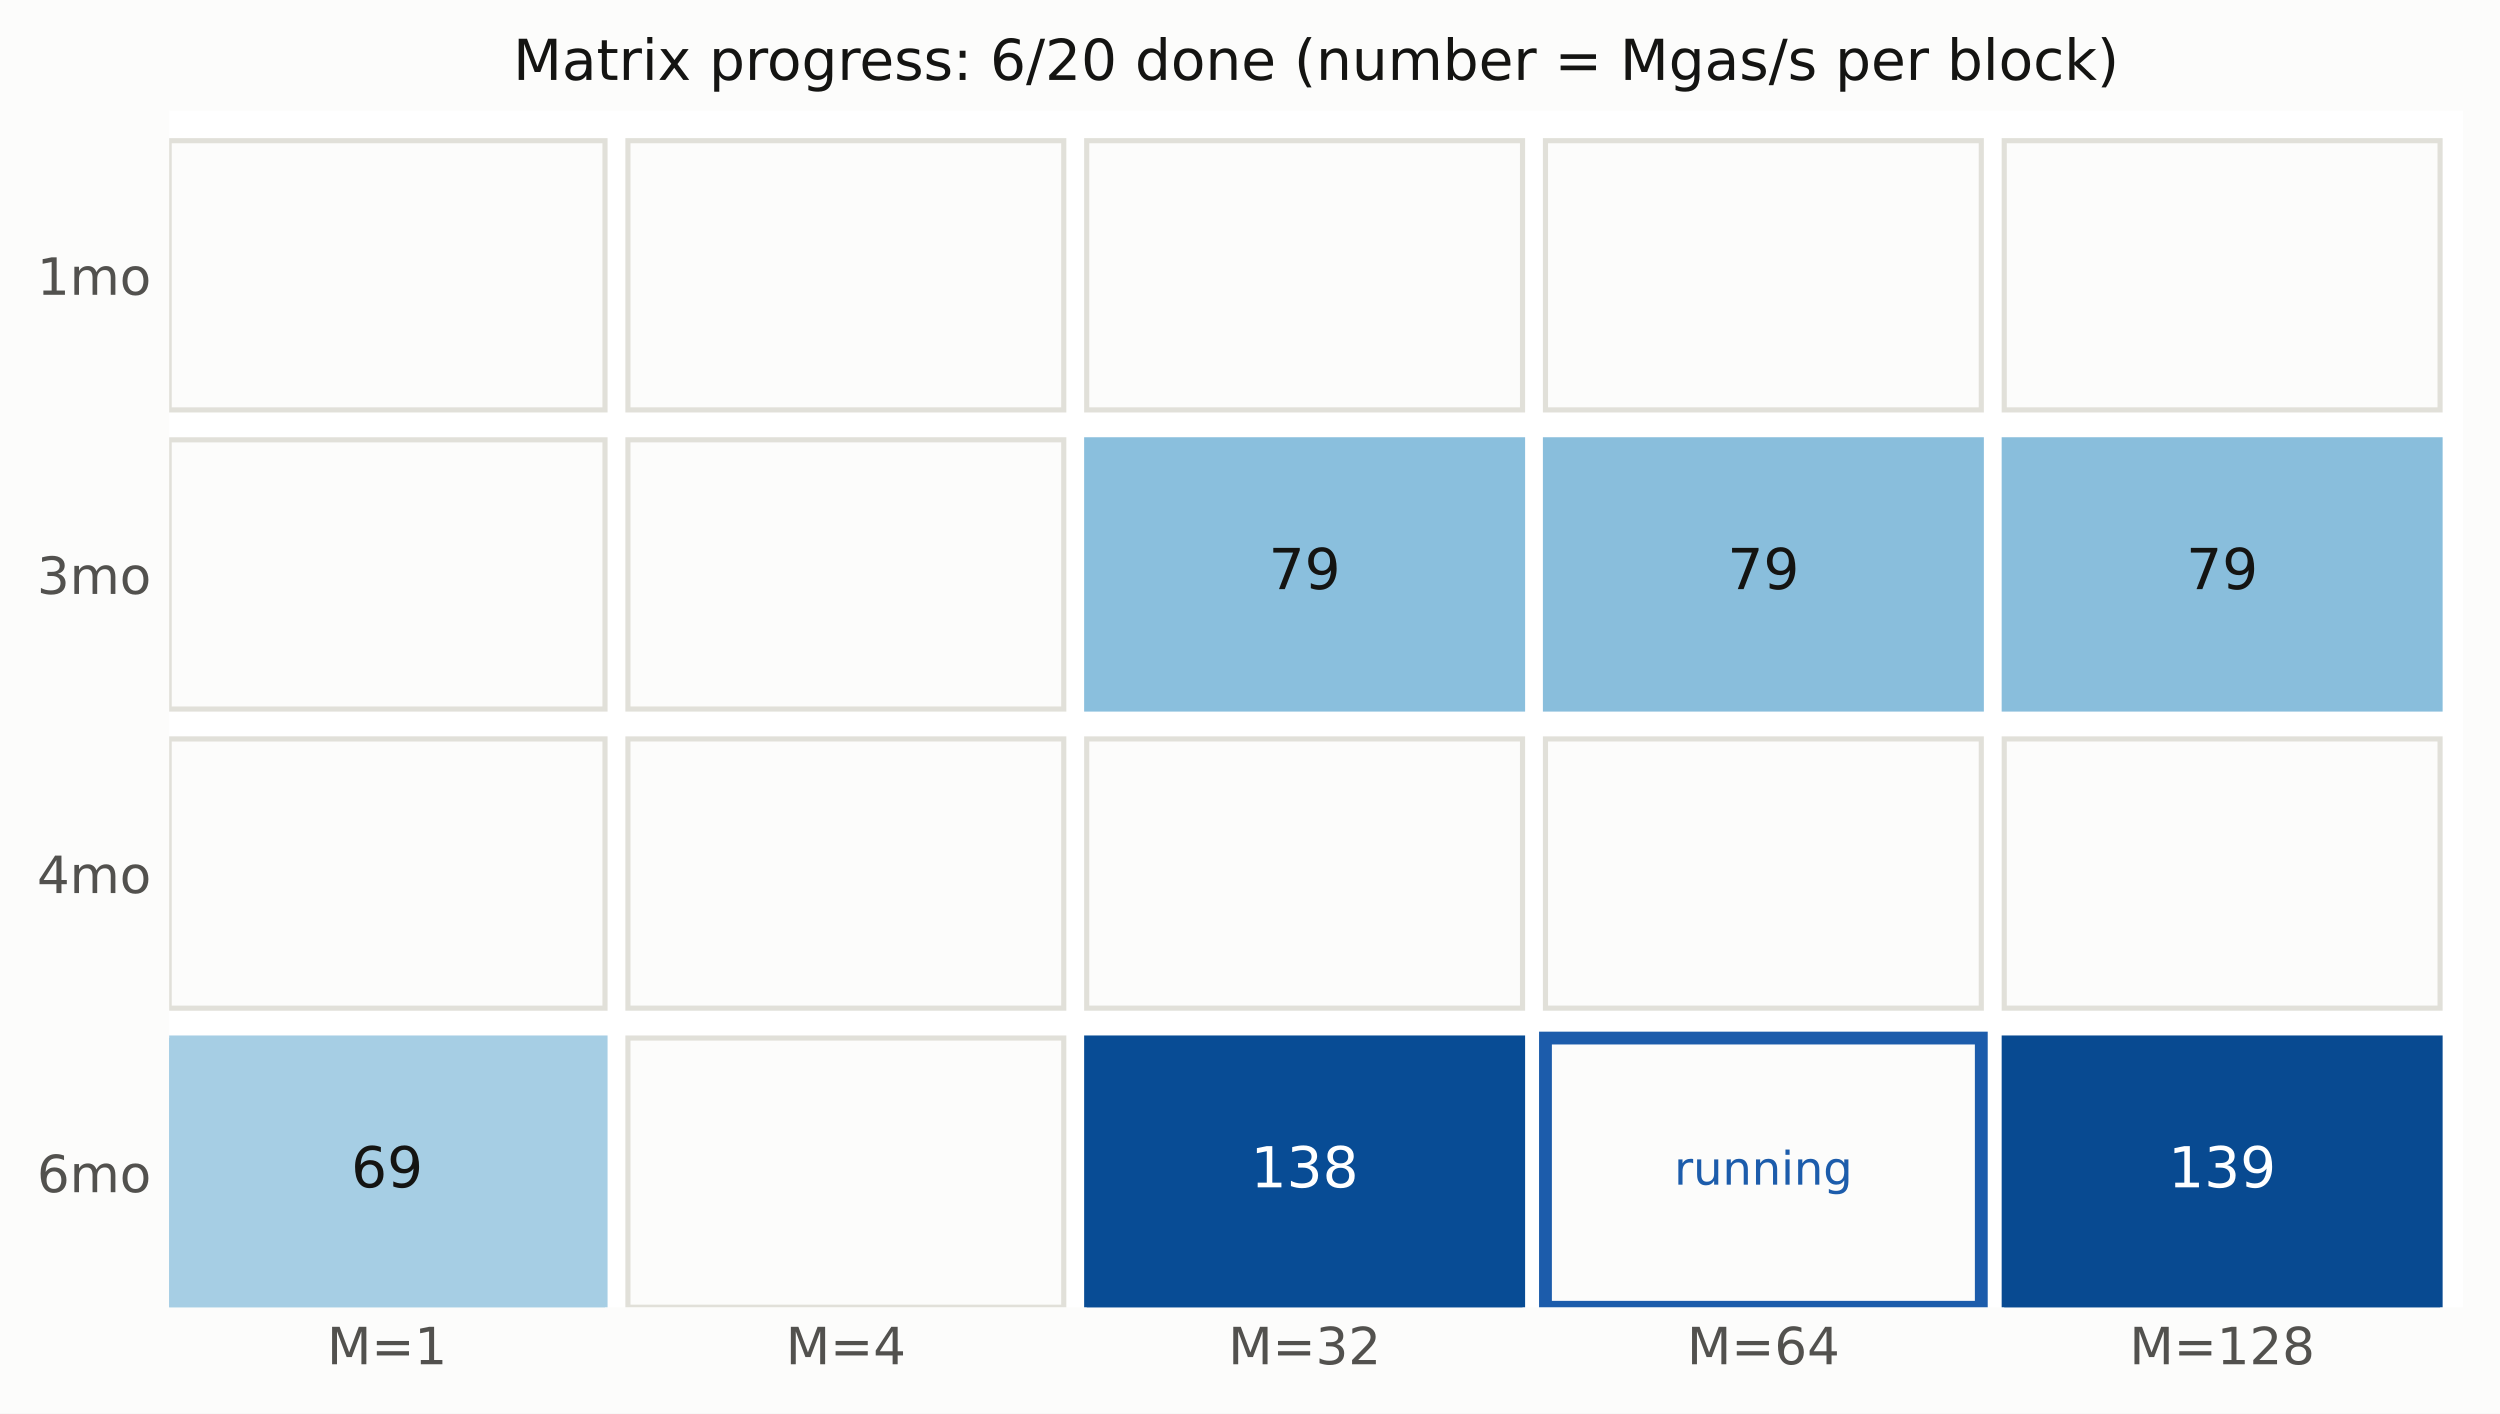
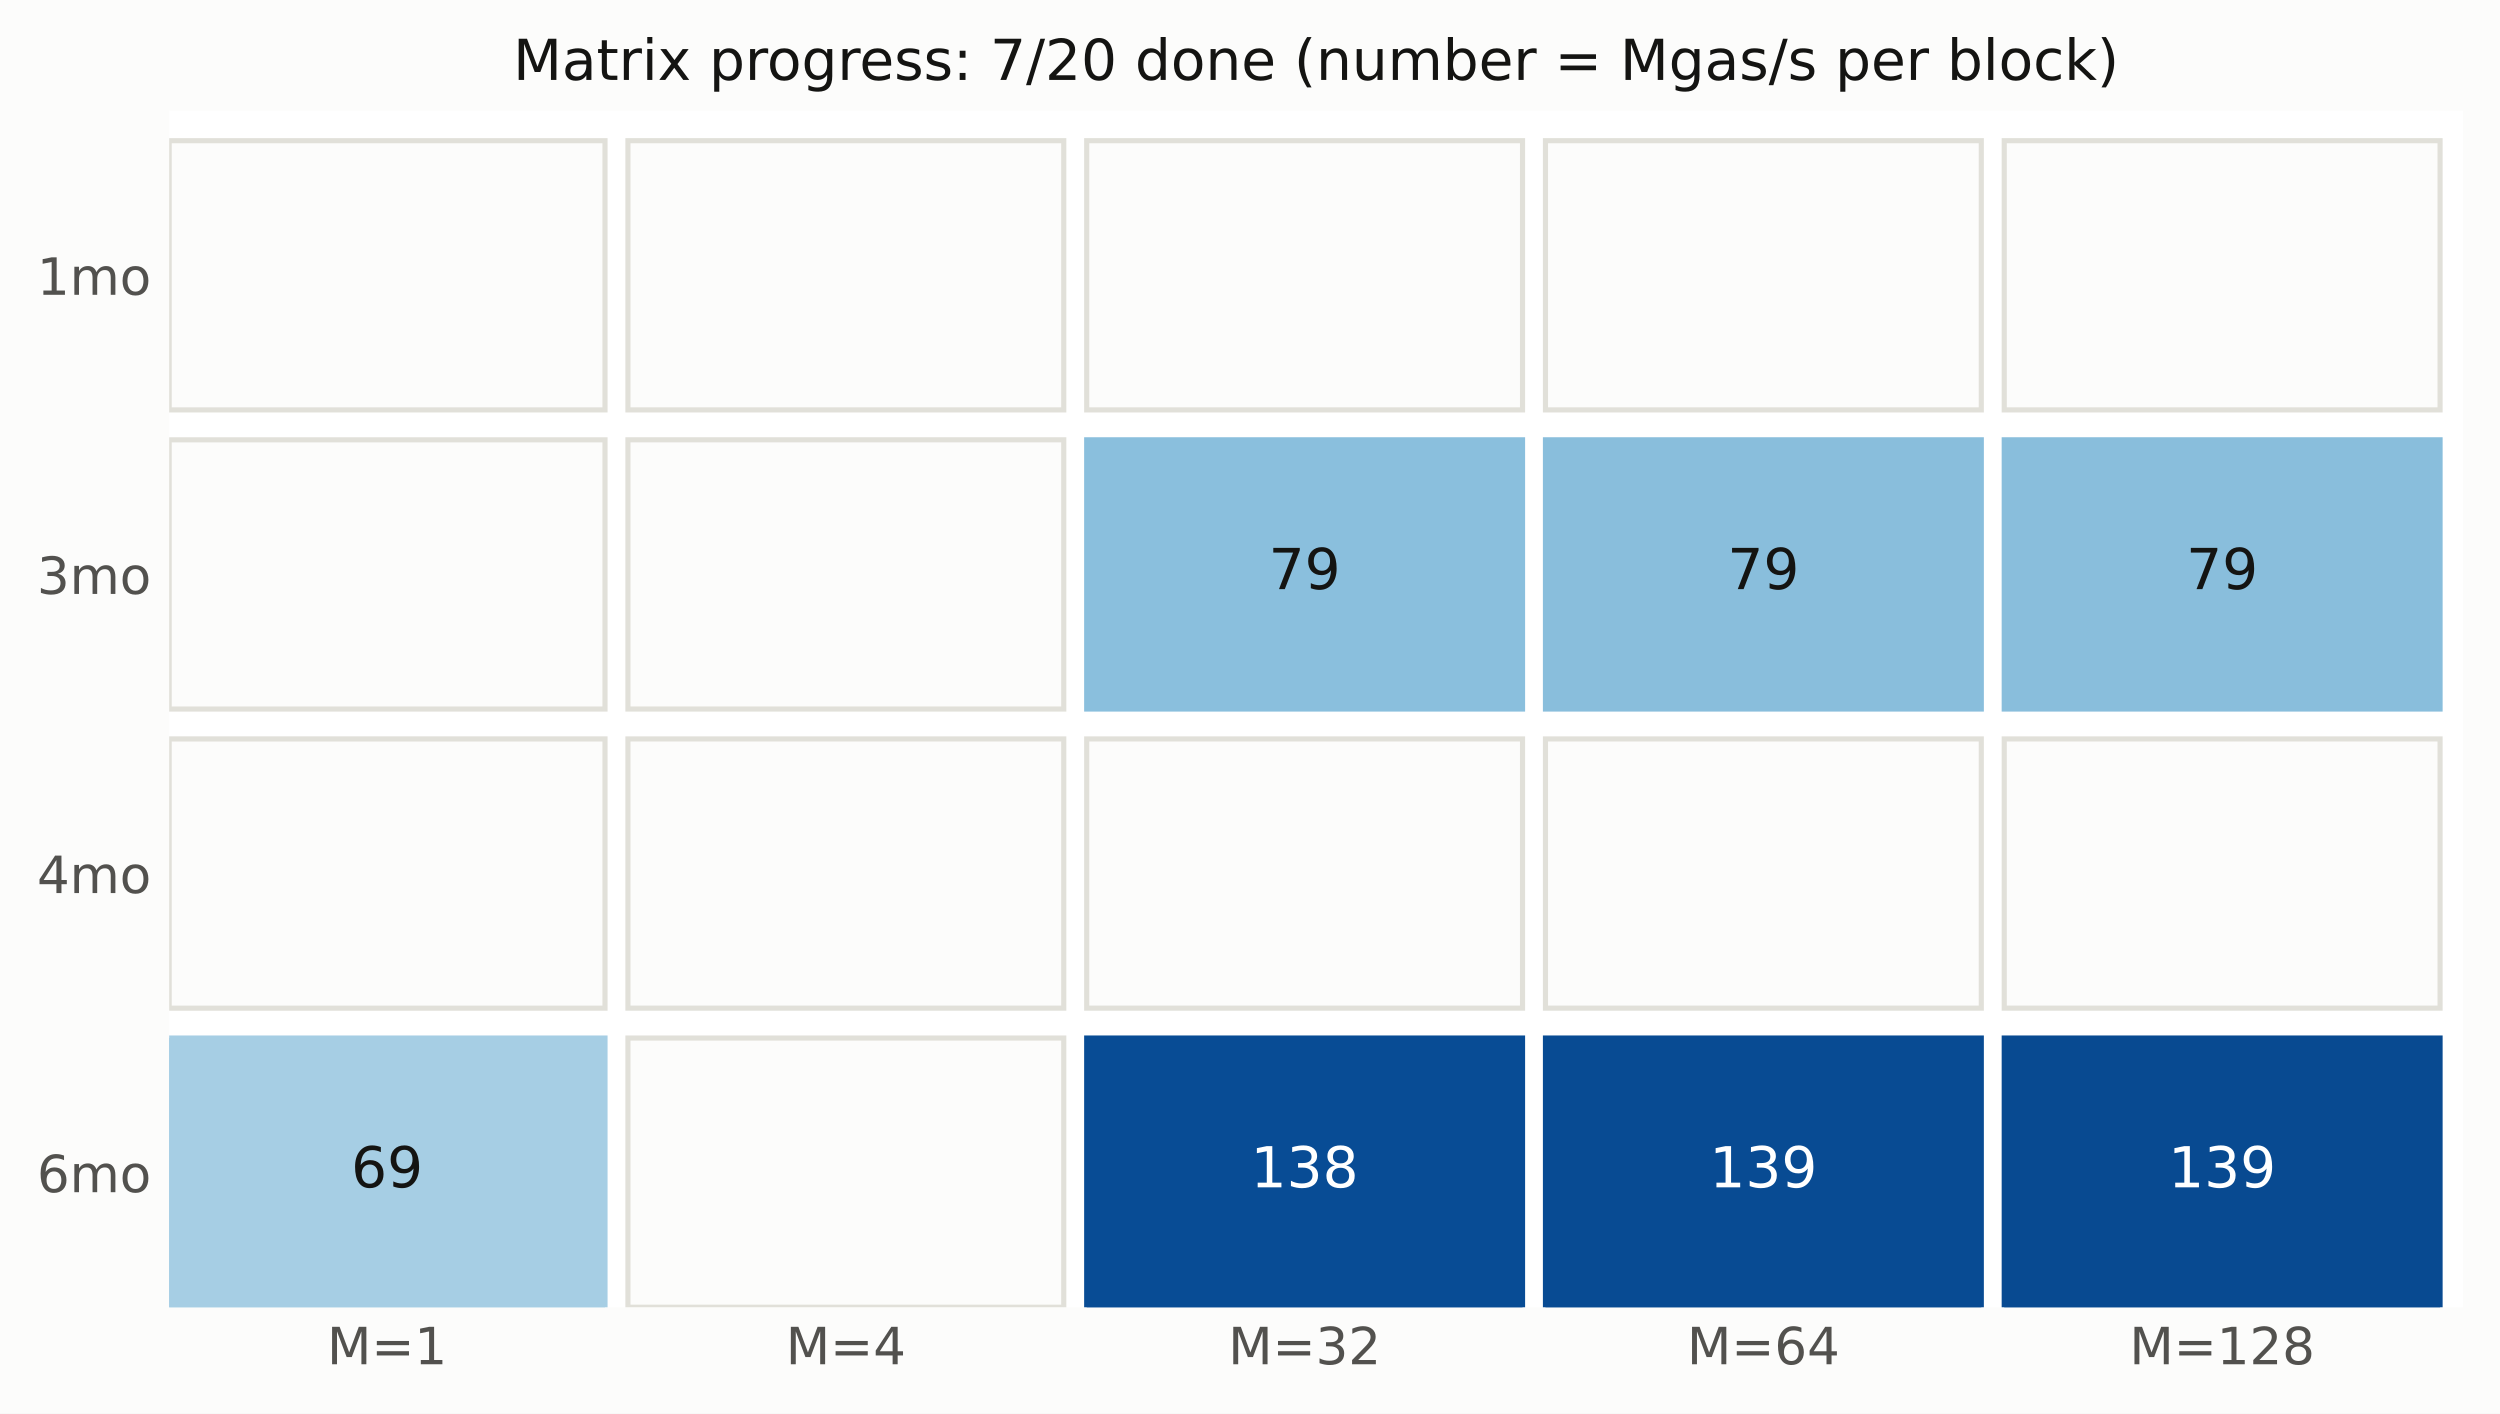
<svg xmlns="http://www.w3.org/2000/svg" xmlns:xlink="http://www.w3.org/1999/xlink" width="486.522pt" height="275.106pt" viewBox="0 0 486.522 275.106" version="1.1">
  <defs>
    <style type="text/css">*{stroke-linejoin: round; stroke-linecap: butt}</style>
  </defs>
  <g id="figure_1">
    <g id="patch_1">
      <path d="M 0 275.106  L 486.522 275.106  L 486.522 0  L 0 0  z " style="fill: #fcfcfb" />
    </g>
    <g id="axes_1">
      <g id="patch_2">
        <path d="M 32.922 254.406  L 479.322 254.406  L 479.322 21.558  L 32.922 21.558  z " style="fill: #ffffff" />
      </g>
      <g id="patch_3">
-         <path d="M 32.922 79.77  L 117.738 79.77  L 117.738 27.379  L 32.922 27.379  z " clip-path="url(#pc3a6007078)" style="fill: #fcfcfb; stroke: #e1e0d9; stroke-linejoin: miter" />
+         <path d="M 32.922 79.77  L 117.738 79.77  L 117.738 27.379  L 32.922 27.379  z " clip-path="url(#p44c7086078)" style="fill: #fcfcfb; stroke: #e1e0d9; stroke-linejoin: miter" />
      </g>
      <g id="patch_4">
-         <path d="M 122.202 79.77  L 207.018 79.77  L 207.018 27.379  L 122.202 27.379  z " clip-path="url(#pc3a6007078)" style="fill: #fcfcfb; stroke: #e1e0d9; stroke-linejoin: miter" />
+         <path d="M 122.202 79.77  L 207.018 79.77  L 207.018 27.379  L 122.202 27.379  z " clip-path="url(#p44c7086078)" style="fill: #fcfcfb; stroke: #e1e0d9; stroke-linejoin: miter" />
      </g>
      <g id="patch_5">
-         <path d="M 211.482 79.77  L 296.298 79.77  L 296.298 27.379  L 211.482 27.379  z " clip-path="url(#pc3a6007078)" style="fill: #fcfcfb; stroke: #e1e0d9; stroke-linejoin: miter" />
+         <path d="M 211.482 79.77  L 296.298 79.77  L 296.298 27.379  L 211.482 27.379  z " clip-path="url(#p44c7086078)" style="fill: #fcfcfb; stroke: #e1e0d9; stroke-linejoin: miter" />
      </g>
      <g id="patch_6">
-         <path d="M 300.762 79.77  L 385.578 79.77  L 385.578 27.379  L 300.762 27.379  z " clip-path="url(#pc3a6007078)" style="fill: #fcfcfb; stroke: #e1e0d9; stroke-linejoin: miter" />
+         <path d="M 300.762 79.77  L 385.578 79.77  L 385.578 27.379  L 300.762 27.379  z " clip-path="url(#p44c7086078)" style="fill: #fcfcfb; stroke: #e1e0d9; stroke-linejoin: miter" />
      </g>
      <g id="patch_7">
-         <path d="M 390.042 79.77  L 474.858 79.77  L 474.858 27.379  L 390.042 27.379  z " clip-path="url(#pc3a6007078)" style="fill: #fcfcfb; stroke: #e1e0d9; stroke-linejoin: miter" />
+         <path d="M 390.042 79.77  L 474.858 79.77  L 474.858 27.379  L 390.042 27.379  z " clip-path="url(#p44c7086078)" style="fill: #fcfcfb; stroke: #e1e0d9; stroke-linejoin: miter" />
      </g>
      <g id="patch_8">
-         <path d="M 32.922 137.982  L 117.738 137.982  L 117.738 85.591  L 32.922 85.591  z " clip-path="url(#pc3a6007078)" style="fill: #fcfcfb; stroke: #e1e0d9; stroke-linejoin: miter" />
+         <path d="M 32.922 137.982  L 117.738 137.982  L 117.738 85.591  L 32.922 85.591  z " clip-path="url(#p44c7086078)" style="fill: #fcfcfb; stroke: #e1e0d9; stroke-linejoin: miter" />
      </g>
      <g id="patch_9">
-         <path d="M 122.202 137.982  L 207.018 137.982  L 207.018 85.591  L 122.202 85.591  z " clip-path="url(#pc3a6007078)" style="fill: #fcfcfb; stroke: #e1e0d9; stroke-linejoin: miter" />
+         <path d="M 122.202 137.982  L 207.018 137.982  L 207.018 85.591  L 122.202 85.591  z " clip-path="url(#p44c7086078)" style="fill: #fcfcfb; stroke: #e1e0d9; stroke-linejoin: miter" />
      </g>
      <g id="patch_10">
-         <path d="M 211.482 137.982  L 296.298 137.982  L 296.298 85.591  L 211.482 85.591  z " clip-path="url(#pc3a6007078)" style="fill: #8abfdd; stroke: #8abfdd; stroke-linejoin: miter" />
+         <path d="M 211.482 137.982  L 296.298 137.982  L 296.298 85.591  L 211.482 85.591  z " clip-path="url(#p44c7086078)" style="fill: #8abfdd; stroke: #8abfdd; stroke-linejoin: miter" />
      </g>
      <g id="patch_11">
-         <path d="M 300.762 137.982  L 385.578 137.982  L 385.578 85.591  L 300.762 85.591  z " clip-path="url(#pc3a6007078)" style="fill: #89bedc; stroke: #89bedc; stroke-linejoin: miter" />
+         <path d="M 300.762 137.982  L 385.578 137.982  L 385.578 85.591  L 300.762 85.591  z " clip-path="url(#p44c7086078)" style="fill: #89bedc; stroke: #89bedc; stroke-linejoin: miter" />
      </g>
      <g id="patch_12">
-         <path d="M 390.042 137.982  L 474.858 137.982  L 474.858 85.591  L 390.042 85.591  z " clip-path="url(#pc3a6007078)" style="fill: #89bedc; stroke: #89bedc; stroke-linejoin: miter" />
+         <path d="M 390.042 137.982  L 474.858 137.982  L 474.858 85.591  L 390.042 85.591  z " clip-path="url(#p44c7086078)" style="fill: #89bedc; stroke: #89bedc; stroke-linejoin: miter" />
      </g>
      <g id="patch_13">
-         <path d="M 32.922 196.194  L 117.738 196.194  L 117.738 143.803  L 32.922 143.803  z " clip-path="url(#pc3a6007078)" style="fill: #fcfcfb; stroke: #e1e0d9; stroke-linejoin: miter" />
+         <path d="M 32.922 196.194  L 117.738 196.194  L 117.738 143.803  L 32.922 143.803  z " clip-path="url(#p44c7086078)" style="fill: #fcfcfb; stroke: #e1e0d9; stroke-linejoin: miter" />
      </g>
      <g id="patch_14">
-         <path d="M 122.202 196.194  L 207.018 196.194  L 207.018 143.803  L 122.202 143.803  z " clip-path="url(#pc3a6007078)" style="fill: #fcfcfb; stroke: #e1e0d9; stroke-linejoin: miter" />
+         <path d="M 122.202 196.194  L 207.018 196.194  L 207.018 143.803  L 122.202 143.803  z " clip-path="url(#p44c7086078)" style="fill: #fcfcfb; stroke: #e1e0d9; stroke-linejoin: miter" />
      </g>
      <g id="patch_15">
-         <path d="M 211.482 196.194  L 296.298 196.194  L 296.298 143.803  L 211.482 143.803  z " clip-path="url(#pc3a6007078)" style="fill: #fcfcfb; stroke: #e1e0d9; stroke-linejoin: miter" />
+         <path d="M 211.482 196.194  L 296.298 196.194  L 296.298 143.803  L 211.482 143.803  z " clip-path="url(#p44c7086078)" style="fill: #fcfcfb; stroke: #e1e0d9; stroke-linejoin: miter" />
      </g>
      <g id="patch_16">
-         <path d="M 300.762 196.194  L 385.578 196.194  L 385.578 143.803  L 300.762 143.803  z " clip-path="url(#pc3a6007078)" style="fill: #fcfcfb; stroke: #e1e0d9; stroke-linejoin: miter" />
+         <path d="M 300.762 196.194  L 385.578 196.194  L 385.578 143.803  L 300.762 143.803  z " clip-path="url(#p44c7086078)" style="fill: #fcfcfb; stroke: #e1e0d9; stroke-linejoin: miter" />
      </g>
      <g id="patch_17">
-         <path d="M 390.042 196.194  L 474.858 196.194  L 474.858 143.803  L 390.042 143.803  z " clip-path="url(#pc3a6007078)" style="fill: #fcfcfb; stroke: #e1e0d9; stroke-linejoin: miter" />
+         <path d="M 390.042 196.194  L 474.858 196.194  L 474.858 143.803  L 390.042 143.803  z " clip-path="url(#p44c7086078)" style="fill: #fcfcfb; stroke: #e1e0d9; stroke-linejoin: miter" />
      </g>
      <g id="patch_18">
-         <path d="M 32.922 254.406  L 117.738 254.406  L 117.738 202.015  L 32.922 202.015  z " clip-path="url(#pc3a6007078)" style="fill: #a6cee4; stroke: #a6cee4; stroke-linejoin: miter" />
+         <path d="M 32.922 254.406  L 117.738 254.406  L 117.738 202.015  L 32.922 202.015  z " clip-path="url(#p44c7086078)" style="fill: #a6cee4; stroke: #a6cee4; stroke-linejoin: miter" />
      </g>
      <g id="patch_19">
-         <path d="M 122.202 254.406  L 207.018 254.406  L 207.018 202.015  L 122.202 202.015  z " clip-path="url(#pc3a6007078)" style="fill: #fcfcfb; stroke: #e1e0d9; stroke-linejoin: miter" />
+         <path d="M 122.202 254.406  L 207.018 254.406  L 207.018 202.015  L 122.202 202.015  z " clip-path="url(#p44c7086078)" style="fill: #fcfcfb; stroke: #e1e0d9; stroke-linejoin: miter" />
      </g>
      <g id="patch_20">
-         <path d="M 211.482 254.406  L 296.298 254.406  L 296.298 202.015  L 211.482 202.015  z " clip-path="url(#pc3a6007078)" style="fill: #084c95; stroke: #084c95; stroke-linejoin: miter" />
+         <path d="M 211.482 254.406  L 296.298 254.406  L 296.298 202.015  L 211.482 202.015  z " clip-path="url(#p44c7086078)" style="fill: #084c95; stroke: #084c95; stroke-linejoin: miter" />
      </g>
      <g id="patch_21">
-         <path d="M 300.762 254.406  L 385.578 254.406  L 385.578 202.015  L 300.762 202.015  z " clip-path="url(#pc3a6007078)" style="fill: #fcfcfb; stroke: #1c5cab; stroke-width: 2.5; stroke-linejoin: miter" />
+         <path d="M 300.762 254.406  L 385.578 254.406  L 385.578 202.015  L 300.762 202.015  z " clip-path="url(#p44c7086078)" style="fill: #084b93; stroke: #084b93; stroke-linejoin: miter" />
      </g>
      <g id="patch_22">
-         <path d="M 390.042 254.406  L 474.858 254.406  L 474.858 202.015  L 390.042 202.015  z " clip-path="url(#pc3a6007078)" style="fill: #084a91; stroke: #084a91; stroke-linejoin: miter" />
+         <path d="M 390.042 254.406  L 474.858 254.406  L 474.858 202.015  L 390.042 202.015  z " clip-path="url(#p44c7086078)" style="fill: #084a91; stroke: #084a91; stroke-linejoin: miter" />
      </g>
      <g id="matplotlib.axis_1">
        <g id="xtick_1">
          <g id="line2d_1" />
          <g id="text_1">
            <g style="fill: #52514e" transform="translate(63.64472 265.5039) scale(0.1 -0.1)">
              <defs>
                <path id="DejaVuSans-30" d="M 628 4666  L 1569 4666  L 2759 1491  L 3956 4666  L 4897 4666  L 4897 0  L 4281 0  L 4281 4097  L 3078 897  L 2444 897  L 1241 4097  L 1241 0  L 628 0  L 628 4666  z " transform="scale(0.015625)" />
                <path id="DejaVuSans-20" d="M 678 2906  L 4684 2906  L 4684 2381  L 678 2381  L 678 2906  z M 678 1631  L 4684 1631  L 4684 1100  L 678 1100  L 678 1631  z " transform="scale(0.015625)" />
                <path id="DejaVuSans-14" d="M 794 531  L 1825 531  L 1825 4091  L 703 3866  L 703 4441  L 1819 4666  L 2450 4666  L 2450 531  L 3481 531  L 3481 0  L 794 0  L 794 531  z " transform="scale(0.015625)" />
              </defs>
              <use xlink:href="#DejaVuSans-30" />
              <use xlink:href="#DejaVuSans-20" transform="translate(86.28125 0)" />
              <use xlink:href="#DejaVuSans-14" transform="translate(170.0781 0)" />
            </g>
          </g>
        </g>
        <g id="xtick_2">
          <g id="line2d_2" />
          <g id="text_2">
            <g style="fill: #52514e" transform="translate(152.9247 265.5039) scale(0.1 -0.1)">
              <defs>
                <path id="DejaVuSans-17" d="M 2419 4116  L 825 1625  L 2419 1625  L 2419 4116  z M 2253 4666  L 3047 4666  L 3047 1625  L 3713 1625  L 3713 1100  L 3047 1100  L 3047 0  L 2419 0  L 2419 1100  L 313 1100  L 313 1709  L 2253 4666  z " transform="scale(0.015625)" />
              </defs>
              <use xlink:href="#DejaVuSans-30" />
              <use xlink:href="#DejaVuSans-20" transform="translate(86.28125 0)" />
              <use xlink:href="#DejaVuSans-17" transform="translate(170.0781 0)" />
            </g>
          </g>
        </g>
        <g id="xtick_3">
          <g id="line2d_3" />
          <g id="text_3">
            <g style="fill: #52514e" transform="translate(239.0235 265.5039) scale(0.1 -0.1)">
              <defs>
                <path id="DejaVuSans-16" d="M 2597 2516  Q 3050 2419 3304 2112  Q 3559 1806 3559 1356  Q 3559 666 3084 287  Q 2609 -91 1734 -91  Q 1441 -91 1130 -33  Q 819 25 488 141  L 488 750  Q 750 597 1062 519  Q 1375 441 1716 441  Q 2309 441 2620 675  Q 2931 909 2931 1356  Q 2931 1769 2642 2001  Q 2353 2234 1838 2234  L 1294 2234  L 1294 2753  L 1863 2753  Q 2328 2753 2575 2939  Q 2822 3125 2822 3475  Q 2822 3834 2567 4026  Q 2313 4219 1838 4219  Q 1578 4219 1281 4162  Q 984 4106 628 3988  L 628 4550  Q 988 4650 1302 4700  Q 1616 4750 1894 4750  Q 2613 4750 3031 4423  Q 3450 4097 3450 3541  Q 3450 3153 3228 2886  Q 3006 2619 2597 2516  z " transform="scale(0.015625)" />
                <path id="DejaVuSans-15" d="M 1228 531  L 3431 531  L 3431 0  L 469 0  L 469 531  Q 828 903 1448 1529  Q 2069 2156 2228 2338  Q 2531 2678 2651 2914  Q 2772 3150 2772 3378  Q 2772 3750 2511 3984  Q 2250 4219 1831 4219  Q 1534 4219 1204 4116  Q 875 4013 500 3803  L 500 4441  Q 881 4594 1212 4672  Q 1544 4750 1819 4750  Q 2544 4750 2975 4387  Q 3406 4025 3406 3419  Q 3406 3131 3298 2873  Q 3191 2616 2906 2266  Q 2828 2175 2409 1742  Q 1991 1309 1228 531  z " transform="scale(0.015625)" />
              </defs>
              <use xlink:href="#DejaVuSans-30" />
              <use xlink:href="#DejaVuSans-20" transform="translate(86.28125 0)" />
              <use xlink:href="#DejaVuSans-16" transform="translate(170.0781 0)" />
              <use xlink:href="#DejaVuSans-15" transform="translate(233.7031 0)" />
            </g>
          </g>
        </g>
        <g id="xtick_4">
          <g id="line2d_4" />
          <g id="text_4">
            <g style="fill: #52514e" transform="translate(328.3035 265.5039) scale(0.1 -0.1)">
              <defs>
                <path id="DejaVuSans-19" d="M 2113 2584  Q 1688 2584 1439 2293  Q 1191 2003 1191 1497  Q 1191 994 1439 701  Q 1688 409 2113 409  Q 2538 409 2786 701  Q 3034 994 3034 1497  Q 3034 2003 2786 2293  Q 2538 2584 2113 2584  z M 3366 4563  L 3366 3988  Q 3128 4100 2886 4159  Q 2644 4219 2406 4219  Q 1781 4219 1451 3797  Q 1122 3375 1075 2522  Q 1259 2794 1537 2939  Q 1816 3084 2150 3084  Q 2853 3084 3261 2657  Q 3669 2231 3669 1497  Q 3669 778 3244 343  Q 2819 -91 2113 -91  Q 1303 -91 875 529  Q 447 1150 447 2328  Q 447 3434 972 4092  Q 1497 4750 2381 4750  Q 2619 4750 2861 4703  Q 3103 4656 3366 4563  z " transform="scale(0.015625)" />
              </defs>
              <use xlink:href="#DejaVuSans-30" />
              <use xlink:href="#DejaVuSans-20" transform="translate(86.28125 0)" />
              <use xlink:href="#DejaVuSans-19" transform="translate(170.0781 0)" />
              <use xlink:href="#DejaVuSans-17" transform="translate(233.7031 0)" />
            </g>
          </g>
        </g>
        <g id="xtick_5">
          <g id="line2d_5" />
          <g id="text_5">
            <g style="fill: #52514e" transform="translate(414.4022 265.5039) scale(0.1 -0.1)">
              <defs>
                <path id="DejaVuSans-1b" d="M 2034 2216  Q 1584 2216 1326 1975  Q 1069 1734 1069 1313  Q 1069 891 1326 650  Q 1584 409 2034 409  Q 2484 409 2743 651  Q 3003 894 3003 1313  Q 3003 1734 2745 1975  Q 2488 2216 2034 2216  z M 1403 2484  Q 997 2584 770 2862  Q 544 3141 544 3541  Q 544 4100 942 4425  Q 1341 4750 2034 4750  Q 2731 4750 3128 4425  Q 3525 4100 3525 3541  Q 3525 3141 3298 2862  Q 3072 2584 2669 2484  Q 3125 2378 3379 2068  Q 3634 1759 3634 1313  Q 3634 634 3220 271  Q 2806 -91 2034 -91  Q 1263 -91 848 271  Q 434 634 434 1313  Q 434 1759 690 2068  Q 947 2378 1403 2484  z M 1172 3481  Q 1172 3119 1398 2916  Q 1625 2713 2034 2713  Q 2441 2713 2670 2916  Q 2900 3119 2900 3481  Q 2900 3844 2670 4047  Q 2441 4250 2034 4250  Q 1625 4250 1398 4047  Q 1172 3844 1172 3481  z " transform="scale(0.015625)" />
              </defs>
              <use xlink:href="#DejaVuSans-30" />
              <use xlink:href="#DejaVuSans-20" transform="translate(86.28125 0)" />
              <use xlink:href="#DejaVuSans-14" transform="translate(170.0781 0)" />
              <use xlink:href="#DejaVuSans-15" transform="translate(233.7031 0)" />
              <use xlink:href="#DejaVuSans-1b" transform="translate(297.3281 0)" />
            </g>
          </g>
        </g>
      </g>
      <g id="matplotlib.axis_2">
        <g id="ytick_1">
          <g id="line2d_6" />
          <g id="text_6">
            <g style="fill: #52514e" transform="translate(7.2 57.37371) scale(0.1 -0.1)">
              <defs>
                <path id="DejaVuSans-50" d="M 3328 2828  Q 3544 3216 3844 3400  Q 4144 3584 4550 3584  Q 5097 3584 5394 3201  Q 5691 2819 5691 2113  L 5691 0  L 5113 0  L 5113 2094  Q 5113 2597 4934 2840  Q 4756 3084 4391 3084  Q 3944 3084 3684 2787  Q 3425 2491 3425 1978  L 3425 0  L 2847 0  L 2847 2094  Q 2847 2600 2669 2842  Q 2491 3084 2119 3084  Q 1678 3084 1418 2786  Q 1159 2488 1159 1978  L 1159 0  L 581 0  L 581 3500  L 1159 3500  L 1159 2956  Q 1356 3278 1631 3431  Q 1906 3584 2284 3584  Q 2666 3584 2933 3390  Q 3200 3197 3328 2828  z " transform="scale(0.015625)" />
                <path id="DejaVuSans-52" d="M 1959 3097  Q 1497 3097 1228 2736  Q 959 2375 959 1747  Q 959 1119 1226 758  Q 1494 397 1959 397  Q 2419 397 2687 759  Q 2956 1122 2956 1747  Q 2956 2369 2687 2733  Q 2419 3097 1959 3097  z M 1959 3584  Q 2709 3584 3137 3096  Q 3566 2609 3566 1747  Q 3566 888 3137 398  Q 2709 -91 1959 -91  Q 1206 -91 779 398  Q 353 888 353 1747  Q 353 2609 779 3096  Q 1206 3584 1959 3584  z " transform="scale(0.015625)" />
              </defs>
              <use xlink:href="#DejaVuSans-14" />
              <use xlink:href="#DejaVuSans-50" transform="translate(63.625 0)" />
              <use xlink:href="#DejaVuSans-52" transform="translate(161.0312 0)" />
            </g>
          </g>
        </g>
        <g id="ytick_2">
          <g id="line2d_7" />
          <g id="text_7">
            <g style="fill: #52514e" transform="translate(7.2 115.5857) scale(0.1 -0.1)">
              <use xlink:href="#DejaVuSans-16" />
              <use xlink:href="#DejaVuSans-50" transform="translate(63.625 0)" />
              <use xlink:href="#DejaVuSans-52" transform="translate(161.0312 0)" />
            </g>
          </g>
        </g>
        <g id="ytick_3">
          <g id="line2d_8" />
          <g id="text_8">
            <g style="fill: #52514e" transform="translate(7.2 173.7977) scale(0.1 -0.1)">
              <use xlink:href="#DejaVuSans-17" />
              <use xlink:href="#DejaVuSans-50" transform="translate(63.625 0)" />
              <use xlink:href="#DejaVuSans-52" transform="translate(161.0312 0)" />
            </g>
          </g>
        </g>
        <g id="ytick_4">
          <g id="line2d_9" />
          <g id="text_9">
            <g style="fill: #52514e" transform="translate(7.2 232.0097) scale(0.1 -0.1)">
              <use xlink:href="#DejaVuSans-19" />
              <use xlink:href="#DejaVuSans-50" transform="translate(63.625 0)" />
              <use xlink:href="#DejaVuSans-52" transform="translate(161.0312 0)" />
            </g>
          </g>
        </g>
      </g>
      <g id="text_10">
        <g style="fill: #141412" transform="translate(246.8911 114.6443) scale(0.11 -0.11)">
          <defs>
            <path id="DejaVuSans-1a" d="M 525 4666  L 3525 4666  L 3525 4397  L 1831 0  L 1172 0  L 2766 4134  L 525 4134  L 525 4666  z " transform="scale(0.015625)" />
            <path id="DejaVuSans-1c" d="M 703 97  L 703 672  Q 941 559 1184 500  Q 1428 441 1663 441  Q 2288 441 2617 861  Q 2947 1281 2994 2138  Q 2813 1869 2534 1725  Q 2256 1581 1919 1581  Q 1219 1581 811 2004  Q 403 2428 403 3163  Q 403 3881 828 4315  Q 1253 4750 1959 4750  Q 2769 4750 3195 4129  Q 3622 3509 3622 2328  Q 3622 1225 3098 567  Q 2575 -91 1691 -91  Q 1453 -91 1209 -44  Q 966 3 703 97  z M 1959 2075  Q 2384 2075 2632 2365  Q 2881 2656 2881 3163  Q 2881 3666 2632 3958  Q 2384 4250 1959 4250  Q 1534 4250 1286 3958  Q 1038 3666 1038 3163  Q 1038 2656 1286 2365  Q 1534 2075 1959 2075  z " transform="scale(0.015625)" />
          </defs>
          <use xlink:href="#DejaVuSans-1a" />
          <use xlink:href="#DejaVuSans-1c" transform="translate(63.625 0)" />
        </g>
      </g>
      <g id="text_11">
        <g style="fill: #141412" transform="translate(336.1711 114.6443) scale(0.11 -0.11)">
          <use xlink:href="#DejaVuSans-1a" />
          <use xlink:href="#DejaVuSans-1c" transform="translate(63.625 0)" />
        </g>
      </g>
      <g id="text_12">
        <g style="fill: #141412" transform="translate(425.4511 114.6443) scale(0.11 -0.11)">
          <use xlink:href="#DejaVuSans-1a" />
          <use xlink:href="#DejaVuSans-1c" transform="translate(63.625 0)" />
        </g>
      </g>
      <g id="text_13">
        <g style="fill: #141412" transform="translate(68.33113 231.0683) scale(0.11 -0.11)">
          <use xlink:href="#DejaVuSans-19" />
          <use xlink:href="#DejaVuSans-1c" transform="translate(63.625 0)" />
        </g>
      </g>
      <g id="text_14">
        <g style="fill: #ffffff" transform="translate(243.3918 231.0683) scale(0.11 -0.11)">
          <use xlink:href="#DejaVuSans-14" />
          <use xlink:href="#DejaVuSans-16" transform="translate(63.625 0)" />
          <use xlink:href="#DejaVuSans-1b" transform="translate(127.25 0)" />
        </g>
      </g>
      <g id="text_15">
-         <g style="fill: #1c5cab" transform="translate(325.8055 230.5491) scale(0.09 -0.09)">
-           <defs>
-             <path id="DejaVuSans-55" d="M 2631 2963  Q 2534 3019 2420 3045  Q 2306 3072 2169 3072  Q 1681 3072 1420 2755  Q 1159 2438 1159 1844  L 1159 0  L 581 0  L 581 3500  L 1159 3500  L 1159 2956  Q 1341 3275 1631 3429  Q 1922 3584 2338 3584  Q 2397 3584 2469 3576  Q 2541 3569 2628 3553  L 2631 2963  z " transform="scale(0.015625)" />
-             <path id="DejaVuSans-58" d="M 544 1381  L 544 3500  L 1119 3500  L 1119 1403  Q 1119 906 1312 657  Q 1506 409 1894 409  Q 2359 409 2629 706  Q 2900 1003 2900 1516  L 2900 3500  L 3475 3500  L 3475 0  L 2900 0  L 2900 538  Q 2691 219 2414 64  Q 2138 -91 1772 -91  Q 1169 -91 856 284  Q 544 659 544 1381  z M 1991 3584  L 1991 3584  z " transform="scale(0.015625)" />
-             <path id="DejaVuSans-51" d="M 3513 2113  L 3513 0  L 2938 0  L 2938 2094  Q 2938 2591 2744 2837  Q 2550 3084 2163 3084  Q 1697 3084 1428 2787  Q 1159 2491 1159 1978  L 1159 0  L 581 0  L 581 3500  L 1159 3500  L 1159 2956  Q 1366 3272 1645 3428  Q 1925 3584 2291 3584  Q 2894 3584 3203 3211  Q 3513 2838 3513 2113  z " transform="scale(0.015625)" />
-             <path id="DejaVuSans-4c" d="M 603 3500  L 1178 3500  L 1178 0  L 603 0  L 603 3500  z M 603 4863  L 1178 4863  L 1178 4134  L 603 4134  L 603 4863  z " transform="scale(0.015625)" />
-             <path id="DejaVuSans-4a" d="M 2906 1791  Q 2906 2416 2648 2759  Q 2391 3103 1925 3103  Q 1463 3103 1205 2759  Q 947 2416 947 1791  Q 947 1169 1205 825  Q 1463 481 1925 481  Q 2391 481 2648 825  Q 2906 1169 2906 1791  z M 3481 434  Q 3481 -459 3084 -895  Q 2688 -1331 1869 -1331  Q 1566 -1331 1297 -1286  Q 1028 -1241 775 -1147  L 775 -588  Q 1028 -725 1275 -790  Q 1522 -856 1778 -856  Q 2344 -856 2625 -561  Q 2906 -266 2906 331  L 2906 616  Q 2728 306 2450 153  Q 2172 0 1784 0  Q 1141 0 747 490  Q 353 981 353 1791  Q 353 2603 747 3093  Q 1141 3584 1784 3584  Q 2172 3584 2450 3431  Q 2728 3278 2906 2969  L 2906 3500  L 3481 3500  L 3481 434  z " transform="scale(0.015625)" />
-           </defs>
-           <use xlink:href="#DejaVuSans-55" />
-           <use xlink:href="#DejaVuSans-58" transform="translate(41.10938 0)" />
-           <use xlink:href="#DejaVuSans-51" transform="translate(104.4844 0)" />
-           <use xlink:href="#DejaVuSans-51" transform="translate(167.8594 0)" />
-           <use xlink:href="#DejaVuSans-4c" transform="translate(231.2344 0)" />
-           <use xlink:href="#DejaVuSans-51" transform="translate(259.0156 0)" />
-           <use xlink:href="#DejaVuSans-4a" transform="translate(322.3906 0)" />
+         <g style="fill: #ffffff" transform="translate(332.6717 231.0683) scale(0.11 -0.11)">
+           <use xlink:href="#DejaVuSans-14" />
+           <use xlink:href="#DejaVuSans-16" transform="translate(63.625 0)" />
+           <use xlink:href="#DejaVuSans-1c" transform="translate(127.25 0)" />
        </g>
      </g>
      <g id="text_16">
        <g style="fill: #ffffff" transform="translate(421.9518 231.0683) scale(0.11 -0.11)">
          <use xlink:href="#DejaVuSans-14" />
          <use xlink:href="#DejaVuSans-16" transform="translate(63.625 0)" />
          <use xlink:href="#DejaVuSans-1c" transform="translate(127.25 0)" />
        </g>
      </g>
      <g id="text_17">
        <g style="fill: #141412" transform="translate(99.86086 15.55828) scale(0.11 -0.11)">
          <defs>
            <path id="DejaVuSans-44" d="M 2194 1759  Q 1497 1759 1228 1600  Q 959 1441 959 1056  Q 959 750 1161 570  Q 1363 391 1709 391  Q 2188 391 2477 730  Q 2766 1069 2766 1631  L 2766 1759  L 2194 1759  z M 3341 1997  L 3341 0  L 2766 0  L 2766 531  Q 2569 213 2275 61  Q 1981 -91 1556 -91  Q 1019 -91 701 211  Q 384 513 384 1019  Q 384 1609 779 1909  Q 1175 2209 1959 2209  L 2766 2209  L 2766 2266  Q 2766 2663 2505 2880  Q 2244 3097 1772 3097  Q 1472 3097 1187 3025  Q 903 2953 641 2809  L 641 3341  Q 956 3463 1253 3523  Q 1550 3584 1831 3584  Q 2591 3584 2966 3190  Q 3341 2797 3341 1997  z " transform="scale(0.015625)" />
            <path id="DejaVuSans-57" d="M 1172 4494  L 1172 3500  L 2356 3500  L 2356 3053  L 1172 3053  L 1172 1153  Q 1172 725 1289 603  Q 1406 481 1766 481  L 2356 481  L 2356 0  L 1766 0  Q 1100 0 847 248  Q 594 497 594 1153  L 594 3053  L 172 3053  L 172 3500  L 594 3500  L 594 4494  L 1172 4494  z " transform="scale(0.015625)" />
+             <path id="DejaVuSans-55" d="M 2631 2963  Q 2534 3019 2420 3045  Q 2306 3072 2169 3072  Q 1681 3072 1420 2755  Q 1159 2438 1159 1844  L 1159 0  L 581 0  L 581 3500  L 1159 3500  L 1159 2956  Q 1341 3275 1631 3429  Q 1922 3584 2338 3584  Q 2397 3584 2469 3576  Q 2541 3569 2628 3553  L 2631 2963  z " transform="scale(0.015625)" />
+             <path id="DejaVuSans-4c" d="M 603 3500  L 1178 3500  L 1178 0  L 603 0  L 603 3500  z M 603 4863  L 1178 4863  L 1178 4134  L 603 4134  L 603 4863  z " transform="scale(0.015625)" />
            <path id="DejaVuSans-5b" d="M 3513 3500  L 2247 1797  L 3578 0  L 2900 0  L 1881 1375  L 863 0  L 184 0  L 1544 1831  L 300 3500  L 978 3500  L 1906 2253  L 2834 3500  L 3513 3500  z " transform="scale(0.015625)" />
            <path id="DejaVuSans-3" transform="scale(0.015625)" />
            <path id="DejaVuSans-53" d="M 1159 525  L 1159 -1331  L 581 -1331  L 581 3500  L 1159 3500  L 1159 2969  Q 1341 3281 1617 3432  Q 1894 3584 2278 3584  Q 2916 3584 3314 3078  Q 3713 2572 3713 1747  Q 3713 922 3314 415  Q 2916 -91 2278 -91  Q 1894 -91 1617 61  Q 1341 213 1159 525  z M 3116 1747  Q 3116 2381 2855 2742  Q 2594 3103 2138 3103  Q 1681 3103 1420 2742  Q 1159 2381 1159 1747  Q 1159 1113 1420 752  Q 1681 391 2138 391  Q 2594 391 2855 752  Q 3116 1113 3116 1747  z " transform="scale(0.015625)" />
+             <path id="DejaVuSans-4a" d="M 2906 1791  Q 2906 2416 2648 2759  Q 2391 3103 1925 3103  Q 1463 3103 1205 2759  Q 947 2416 947 1791  Q 947 1169 1205 825  Q 1463 481 1925 481  Q 2391 481 2648 825  Q 2906 1169 2906 1791  z M 3481 434  Q 3481 -459 3084 -895  Q 2688 -1331 1869 -1331  Q 1566 -1331 1297 -1286  Q 1028 -1241 775 -1147  L 775 -588  Q 1028 -725 1275 -790  Q 1522 -856 1778 -856  Q 2344 -856 2625 -561  Q 2906 -266 2906 331  L 2906 616  Q 2728 306 2450 153  Q 2172 0 1784 0  Q 1141 0 747 490  Q 353 981 353 1791  Q 353 2603 747 3093  Q 1141 3584 1784 3584  Q 2172 3584 2450 3431  Q 2728 3278 2906 2969  L 2906 3500  L 3481 3500  L 3481 434  z " transform="scale(0.015625)" />
            <path id="DejaVuSans-48" d="M 3597 1894  L 3597 1613  L 953 1613  Q 991 1019 1311 708  Q 1631 397 2203 397  Q 2534 397 2845 478  Q 3156 559 3463 722  L 3463 178  Q 3153 47 2828 -22  Q 2503 -91 2169 -91  Q 1331 -91 842 396  Q 353 884 353 1716  Q 353 2575 817 3079  Q 1281 3584 2069 3584  Q 2775 3584 3186 3129  Q 3597 2675 3597 1894  z M 3022 2063  Q 3016 2534 2758 2815  Q 2500 3097 2075 3097  Q 1594 3097 1305 2825  Q 1016 2553 972 2059  L 3022 2063  z " transform="scale(0.015625)" />
            <path id="DejaVuSans-56" d="M 2834 3397  L 2834 2853  Q 2591 2978 2328 3040  Q 2066 3103 1784 3103  Q 1356 3103 1142 2972  Q 928 2841 928 2578  Q 928 2378 1081 2264  Q 1234 2150 1697 2047  L 1894 2003  Q 2506 1872 2764 1633  Q 3022 1394 3022 966  Q 3022 478 2636 193  Q 2250 -91 1575 -91  Q 1294 -91 989 -36  Q 684 19 347 128  L 347 722  Q 666 556 975 473  Q 1284 391 1588 391  Q 1994 391 2212 530  Q 2431 669 2431 922  Q 2431 1156 2273 1281  Q 2116 1406 1581 1522  L 1381 1569  Q 847 1681 609 1914  Q 372 2147 372 2553  Q 372 3047 722 3315  Q 1072 3584 1716 3584  Q 2034 3584 2315 3537  Q 2597 3491 2834 3397  z " transform="scale(0.015625)" />
            <path id="DejaVuSans-1d" d="M 750 794  L 1409 794  L 1409 0  L 750 0  L 750 794  z M 750 3309  L 1409 3309  L 1409 2516  L 750 2516  L 750 3309  z " transform="scale(0.015625)" />
            <path id="DejaVuSans-12" d="M 1625 4666  L 2156 4666  L 531 -594  L 0 -594  L 1625 4666  z " transform="scale(0.015625)" />
            <path id="DejaVuSans-13" d="M 2034 4250  Q 1547 4250 1301 3770  Q 1056 3291 1056 2328  Q 1056 1369 1301 889  Q 1547 409 2034 409  Q 2525 409 2770 889  Q 3016 1369 3016 2328  Q 3016 3291 2770 3770  Q 2525 4250 2034 4250  z M 2034 4750  Q 2819 4750 3233 4129  Q 3647 3509 3647 2328  Q 3647 1150 3233 529  Q 2819 -91 2034 -91  Q 1250 -91 836 529  Q 422 1150 422 2328  Q 422 3509 836 4129  Q 1250 4750 2034 4750  z " transform="scale(0.015625)" />
            <path id="DejaVuSans-47" d="M 2906 2969  L 2906 4863  L 3481 4863  L 3481 0  L 2906 0  L 2906 525  Q 2725 213 2448 61  Q 2172 -91 1784 -91  Q 1150 -91 751 415  Q 353 922 353 1747  Q 353 2572 751 3078  Q 1150 3584 1784 3584  Q 2172 3584 2448 3432  Q 2725 3281 2906 2969  z M 947 1747  Q 947 1113 1208 752  Q 1469 391 1925 391  Q 2381 391 2643 752  Q 2906 1113 2906 1747  Q 2906 2381 2643 2742  Q 2381 3103 1925 3103  Q 1469 3103 1208 2742  Q 947 2381 947 1747  z " transform="scale(0.015625)" />
+             <path id="DejaVuSans-51" d="M 3513 2113  L 3513 0  L 2938 0  L 2938 2094  Q 2938 2591 2744 2837  Q 2550 3084 2163 3084  Q 1697 3084 1428 2787  Q 1159 2491 1159 1978  L 1159 0  L 581 0  L 581 3500  L 1159 3500  L 1159 2956  Q 1366 3272 1645 3428  Q 1925 3584 2291 3584  Q 2894 3584 3203 3211  Q 3513 2838 3513 2113  z " transform="scale(0.015625)" />
            <path id="DejaVuSans-b" d="M 1984 4856  Q 1566 4138 1362 3434  Q 1159 2731 1159 2009  Q 1159 1288 1364 580  Q 1569 -128 1984 -844  L 1484 -844  Q 1016 -109 783 600  Q 550 1309 550 2009  Q 550 2706 781 3412  Q 1013 4119 1484 4856  L 1984 4856  z " transform="scale(0.015625)" />
+             <path id="DejaVuSans-58" d="M 544 1381  L 544 3500  L 1119 3500  L 1119 1403  Q 1119 906 1312 657  Q 1506 409 1894 409  Q 2359 409 2629 706  Q 2900 1003 2900 1516  L 2900 3500  L 3475 3500  L 3475 0  L 2900 0  L 2900 538  Q 2691 219 2414 64  Q 2138 -91 1772 -91  Q 1169 -91 856 284  Q 544 659 544 1381  z M 1991 3584  L 1991 3584  z " transform="scale(0.015625)" />
            <path id="DejaVuSans-45" d="M 3116 1747  Q 3116 2381 2855 2742  Q 2594 3103 2138 3103  Q 1681 3103 1420 2742  Q 1159 2381 1159 1747  Q 1159 1113 1420 752  Q 1681 391 2138 391  Q 2594 391 2855 752  Q 3116 1113 3116 1747  z M 1159 2969  Q 1341 3281 1617 3432  Q 1894 3584 2278 3584  Q 2916 3584 3314 3078  Q 3713 2572 3713 1747  Q 3713 922 3314 415  Q 2916 -91 2278 -91  Q 1894 -91 1617 61  Q 1341 213 1159 525  L 1159 0  L 581 0  L 581 4863  L 1159 4863  L 1159 2969  z " transform="scale(0.015625)" />
            <path id="DejaVuSans-4f" d="M 603 4863  L 1178 4863  L 1178 0  L 603 0  L 603 4863  z " transform="scale(0.015625)" />
            <path id="DejaVuSans-46" d="M 3122 3366  L 3122 2828  Q 2878 2963 2633 3030  Q 2388 3097 2138 3097  Q 1578 3097 1268 2742  Q 959 2388 959 1747  Q 959 1106 1268 751  Q 1578 397 2138 397  Q 2388 397 2633 464  Q 2878 531 3122 666  L 3122 134  Q 2881 22 2623 -34  Q 2366 -91 2075 -91  Q 1284 -91 818 406  Q 353 903 353 1747  Q 353 2603 823 3093  Q 1294 3584 2113 3584  Q 2378 3584 2631 3529  Q 2884 3475 3122 3366  z " transform="scale(0.015625)" />
            <path id="DejaVuSans-4e" d="M 581 4863  L 1159 4863  L 1159 1991  L 2875 3500  L 3609 3500  L 1753 1863  L 3688 0  L 2938 0  L 1159 1709  L 1159 0  L 581 0  L 581 4863  z " transform="scale(0.015625)" />
            <path id="DejaVuSans-c" d="M 513 4856  L 1013 4856  Q 1481 4119 1714 3412  Q 1947 2706 1947 2009  Q 1947 1309 1714 600  Q 1481 -109 1013 -844  L 513 -844  Q 928 -128 1133 580  Q 1338 1288 1338 2009  Q 1338 2731 1133 3434  Q 928 4138 513 4856  z " transform="scale(0.015625)" />
          </defs>
          <use xlink:href="#DejaVuSans-30" />
          <use xlink:href="#DejaVuSans-44" transform="translate(86.28125 0)" />
          <use xlink:href="#DejaVuSans-57" transform="translate(147.5625 0)" />
          <use xlink:href="#DejaVuSans-55" transform="translate(186.7656 0)" />
          <use xlink:href="#DejaVuSans-4c" transform="translate(227.875 0)" />
          <use xlink:href="#DejaVuSans-5b" transform="translate(255.6562 0)" />
          <use xlink:href="#DejaVuSans-3" transform="translate(314.8438 0)" />
          <use xlink:href="#DejaVuSans-53" transform="translate(346.625 0)" />
          <use xlink:href="#DejaVuSans-55" transform="translate(410.1094 0)" />
          <use xlink:href="#DejaVuSans-52" transform="translate(449.0156 0)" />
          <use xlink:href="#DejaVuSans-4a" transform="translate(510.2031 0)" />
          <use xlink:href="#DejaVuSans-55" transform="translate(573.6875 0)" />
          <use xlink:href="#DejaVuSans-48" transform="translate(612.5938 0)" />
          <use xlink:href="#DejaVuSans-56" transform="translate(674.125 0)" />
          <use xlink:href="#DejaVuSans-56" transform="translate(726.2188 0)" />
          <use xlink:href="#DejaVuSans-1d" transform="translate(778.3125 0)" />
          <use xlink:href="#DejaVuSans-3" transform="translate(812 0)" />
-           <use xlink:href="#DejaVuSans-19" transform="translate(843.7812 0)" />
+           <use xlink:href="#DejaVuSans-1a" transform="translate(843.7812 0)" />
          <use xlink:href="#DejaVuSans-12" transform="translate(907.4062 0)" />
          <use xlink:href="#DejaVuSans-15" transform="translate(941.0938 0)" />
          <use xlink:href="#DejaVuSans-13" transform="translate(1004.719 0)" />
          <use xlink:href="#DejaVuSans-3" transform="translate(1068.344 0)" />
          <use xlink:href="#DejaVuSans-47" transform="translate(1100.125 0)" />
          <use xlink:href="#DejaVuSans-52" transform="translate(1163.609 0)" />
          <use xlink:href="#DejaVuSans-51" transform="translate(1224.797 0)" />
          <use xlink:href="#DejaVuSans-48" transform="translate(1288.172 0)" />
          <use xlink:href="#DejaVuSans-3" transform="translate(1349.703 0)" />
          <use xlink:href="#DejaVuSans-b" transform="translate(1381.484 0)" />
          <use xlink:href="#DejaVuSans-51" transform="translate(1420.5 0)" />
          <use xlink:href="#DejaVuSans-58" transform="translate(1483.875 0)" />
          <use xlink:href="#DejaVuSans-50" transform="translate(1547.25 0)" />
          <use xlink:href="#DejaVuSans-45" transform="translate(1644.656 0)" />
          <use xlink:href="#DejaVuSans-48" transform="translate(1708.141 0)" />
          <use xlink:href="#DejaVuSans-55" transform="translate(1769.672 0)" />
          <use xlink:href="#DejaVuSans-3" transform="translate(1810.781 0)" />
          <use xlink:href="#DejaVuSans-20" transform="translate(1842.562 0)" />
          <use xlink:href="#DejaVuSans-3" transform="translate(1926.359 0)" />
          <use xlink:href="#DejaVuSans-30" transform="translate(1958.141 0)" />
          <use xlink:href="#DejaVuSans-4a" transform="translate(2044.422 0)" />
          <use xlink:href="#DejaVuSans-44" transform="translate(2107.906 0)" />
          <use xlink:href="#DejaVuSans-56" transform="translate(2169.188 0)" />
          <use xlink:href="#DejaVuSans-12" transform="translate(2221.281 0)" />
          <use xlink:href="#DejaVuSans-56" transform="translate(2254.969 0)" />
          <use xlink:href="#DejaVuSans-3" transform="translate(2307.062 0)" />
          <use xlink:href="#DejaVuSans-53" transform="translate(2338.844 0)" />
          <use xlink:href="#DejaVuSans-48" transform="translate(2402.328 0)" />
          <use xlink:href="#DejaVuSans-55" transform="translate(2463.859 0)" />
          <use xlink:href="#DejaVuSans-3" transform="translate(2504.969 0)" />
          <use xlink:href="#DejaVuSans-45" transform="translate(2536.75 0)" />
          <use xlink:href="#DejaVuSans-4f" transform="translate(2600.234 0)" />
          <use xlink:href="#DejaVuSans-52" transform="translate(2628.016 0)" />
          <use xlink:href="#DejaVuSans-46" transform="translate(2689.203 0)" />
          <use xlink:href="#DejaVuSans-4e" transform="translate(2744.188 0)" />
          <use xlink:href="#DejaVuSans-c" transform="translate(2802.094 0)" />
        </g>
      </g>
    </g>
  </g>
  <defs>
-     <clipPath id="pc3a6007078">
+     <clipPath id="p44c7086078">
      <rect x="32.922" y="21.558" width="446.4" height="232.848" />
    </clipPath>
  </defs>
</svg>
